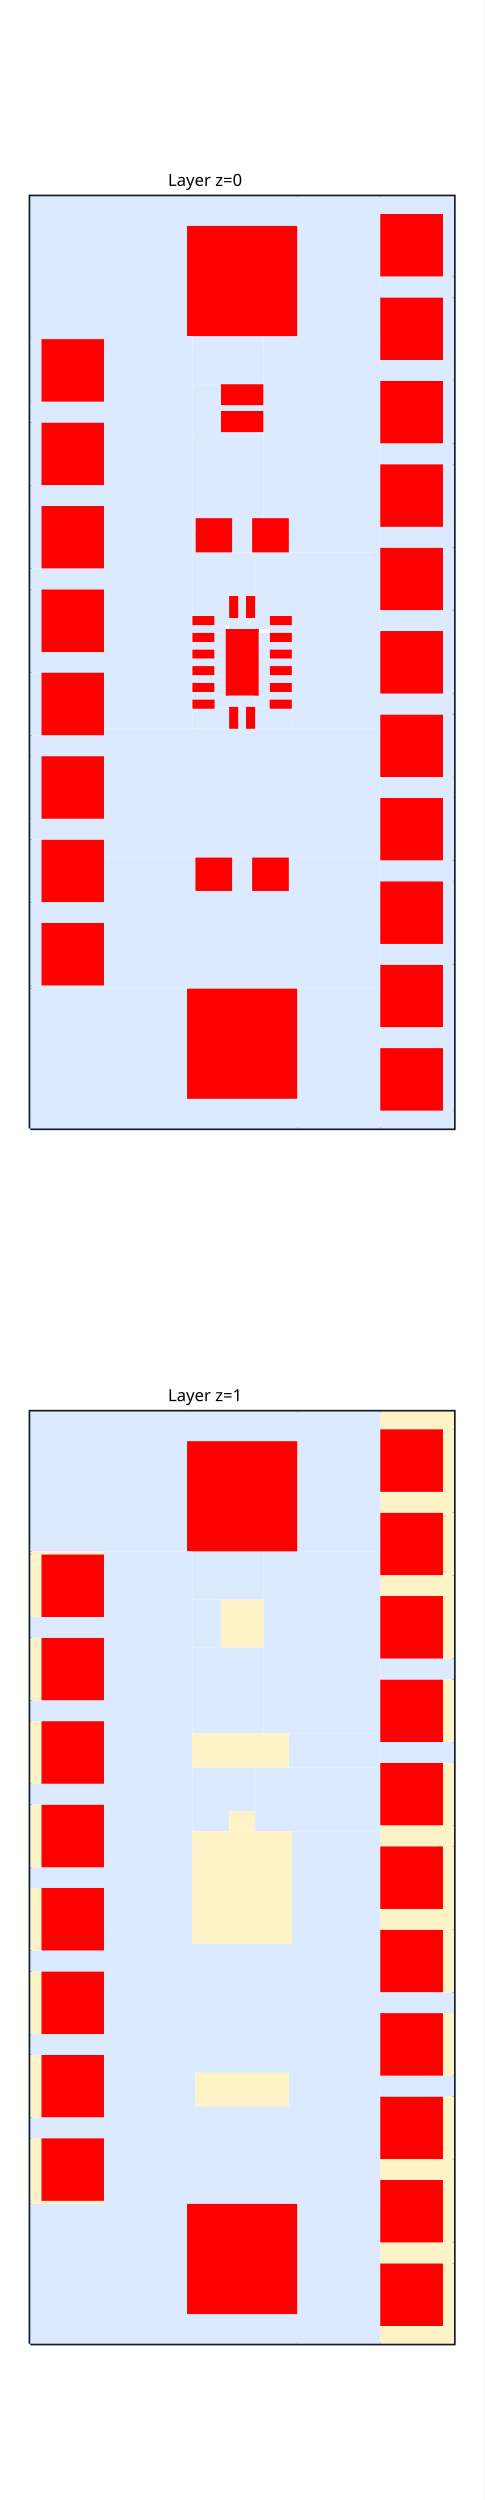
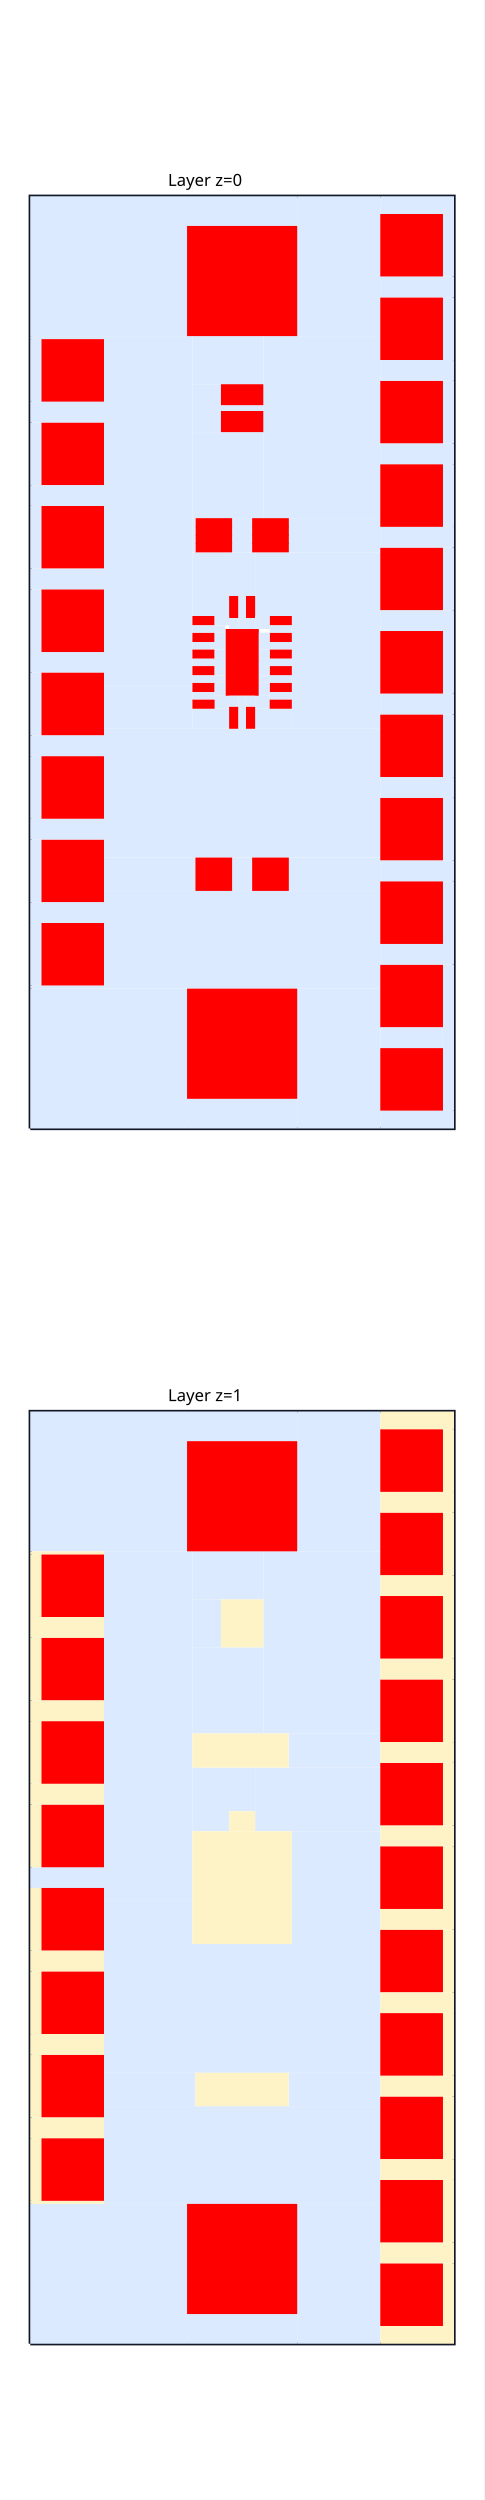
<svg xmlns="http://www.w3.org/2000/svg" width="640" height="3304" viewBox="0 0 640 3304">
  <rect width="100%" height="100%" fill="white" />
  <g>
    <polyline data-points="-6.35,-13.97 6.35,-13.97 6.35,13.97 -6.35,13.97 -6.35,-13.97" data-type="line" data-label="bounds" points="40,1491.394 600,1491.394 600,259.394 40,259.394 40,1491.394" fill="none" stroke="#111827" stroke-width="4.409" />
  </g>
  <g>
    <polyline data-points="-6.35,-50.393125 6.35,-50.393125 6.35,-22.453125 -6.35,-22.453125 -6.35,-50.393125" data-type="line" data-label="bounds" points="40,3097.453 600,3097.453 600,1865.453 40,1865.453 40,3097.453" fill="none" stroke="#111827" stroke-width="4.409" />
  </g>
  <g>
    <rect data-type="rect" data-label="node" data-x="0" data-y="-3.9200514999999996" x="137.449" y="963.147" width="365.102" height="170.2" fill="#dbeafe" stroke="black" stroke-width="0.023" />
  </g>
  <g>
    <rect data-type="rect" data-label="node" data-x="0" data-y="-8.314499999999999" x="137.449" y="1177.441" width="365.102" height="129.153" fill="#dbeafe" stroke="black" stroke-width="0.023" />
  </g>
  <g>
    <rect data-type="rect" data-label="node" data-x="2.3874999999999997" data-y="7.05075" x="348" y="444.194" width="154.551" height="240.602" fill="#dbeafe" stroke="black" stroke-width="0.023" />
  </g>
  <g>
+     <rect data-type="rect" data-label="node" data-x="-2.8149884999999997" data-y="4.54025" x="137.449" y="444.194" width="116.851" height="462" fill="#dbeafe" stroke="black" stroke-width="0.023" />
+   </g>
+   <g>
    <rect data-type="rect" data-label="node" data-x="-4.0005" data-y="-11.8745" x="40" y="1306.594" width="207.2" height="184.8" fill="#dbeafe" stroke="black" stroke-width="0.023" />
  </g>
  <g>
    <rect data-type="rect" data-label="node" data-x="2.2649705" data-y="2.3437194999999997" x="337.194" y="729.993" width="165.357" height="84.113" fill="#dbeafe" stroke="black" stroke-width="0.023" />
  </g>
  <g>
    <rect data-type="rect" data-label="node" data-x="2.8149884999999997" data-y="-0.30008199999999996" x="385.7" y="814.105" width="116.851" height="149.041" fill="#dbeafe" stroke="black" stroke-width="0.023" />
  </g>
  <g>
    <rect data-type="rect" data-label="node" data-x="2.7699999999999996" data-y="3.8099999999999996" x="381.732" y="684.796" width="120.819" height="45.197" fill="#dbeafe" stroke="black" stroke-width="0.023" />
  </g>
  <g>
    <rect data-type="rect" data-label="node" data-x="-4.0005" data-y="11.8745" x="40" y="259.394" width="207.2" height="184.8" fill="#dbeafe" stroke="black" stroke-width="0.023" />
  </g>
  <g>
    <rect data-type="rect" data-label="node" data-x="2.8954999999999997" data-y="-11.8745" x="392.8" y="1306.594" width="109.751" height="184.8" fill="#dbeafe" stroke="black" stroke-width="0.023" />
  </g>
  <g>
    <rect data-type="rect" data-label="node" data-x="2.8954999999999997" data-y="11.8745" x="392.8" y="259.394" width="109.751" height="184.8" fill="#dbeafe" stroke="black" stroke-width="0.023" />
  </g>
  <g>
    <rect data-type="rect" data-label="node" data-x="-0.9399589999999999" data-y="2.3437194999999997" x="254.3" y="729.993" width="48.506" height="84.113" fill="#dbeafe" stroke="black" stroke-width="0.023" />
  </g>
  <g>
    <rect data-type="rect" data-label="node" data-x="-0.42748849999999994" data-y="5.612" x="254.3" y="571.076" width="93.7" height="113.72" fill="#dbeafe" stroke="black" stroke-width="0.023" />
  </g>
  <g>
    <rect data-type="rect" data-label="node" data-x="-0.42748849999999994" data-y="9.057749999999999" x="254.3" y="444.194" width="93.7" height="63.606" fill="#dbeafe" stroke="black" stroke-width="0.023" />
  </g>
  <g>
    <rect data-type="rect" data-label="node" data-x="-5.244999999999999" data-y="0" x="40" y="861.725" width="97.449" height="27.339" fill="#dbeafe" stroke="black" stroke-width="0.023" />
  </g>
  <g>
+     <rect data-type="rect" data-label="node" data-x="-2.8149884999999997" data-y="-1.3443015" x="137.449" y="906.194" width="116.851" height="56.953" fill="#dbeafe" stroke="black" stroke-width="0.023" />
+   </g>
+   <g>
    <rect data-type="rect" data-label="node" data-x="-1.0624885" data-y="7.619" x="254.3" y="507.8" width="37.7" height="63.276" fill="#dbeafe" stroke="black" stroke-width="0.023" />
  </g>
  <g>
    <rect data-type="rect" data-label="node" data-x="-2.7699999999999996" data-y="-6.35" x="137.449" y="1133.347" width="120.819" height="44.094" fill="#dbeafe" stroke="black" stroke-width="0.023" />
  </g>
  <g>
    <rect data-type="rect" data-label="node" data-x="2.7699999999999996" data-y="-6.35" x="381.732" y="1133.347" width="120.819" height="44.094" fill="#dbeafe" stroke="black" stroke-width="0.023" />
  </g>
  <g>
    <rect data-type="rect" data-label="node" data-x="0" data-y="2.6438015" x="302.806" y="729.993" width="34.388" height="57.649" fill="#dbeafe" stroke="black" stroke-width="0.023" />
  </g>
  <g>
    <rect data-type="rect" data-label="node" data-x="0" data-y="-13.5255" x="247.2" y="1452.194" width="145.6" height="39.2" fill="#dbeafe" stroke="black" stroke-width="0.023" />
  </g>
  <g>
    <rect data-type="rect" data-label="node" data-x="0" data-y="13.5255" x="247.2" y="259.394" width="145.6" height="39.2" fill="#dbeafe" stroke="black" stroke-width="0.023" />
  </g>
  <g>
    <rect data-type="rect" data-label="node" data-x="5.079999999999998" data-y="12.5" x="502.551" y="282.764" width="82.898" height="82.898" fill="red" stroke="black" stroke-width="0.023" />
  </g>
  <g>
    <rect data-type="rect" data-label="node" data-x="5.079999999999998" data-y="10" x="502.551" y="393" width="82.898" height="82.898" fill="red" stroke="black" stroke-width="0.023" />
  </g>
  <g>
    <rect data-type="rect" data-label="node" data-x="5.079999999999998" data-y="7.500000000000001" x="502.551" y="503.237" width="82.898" height="82.898" fill="red" stroke="black" stroke-width="0.023" />
  </g>
  <g>
    <rect data-type="rect" data-label="node" data-x="5.08" data-y="5" x="502.551" y="613.473" width="82.898" height="82.898" fill="red" stroke="black" stroke-width="0.023" />
  </g>
  <g>
    <rect data-type="rect" data-label="node" data-x="5.08" data-y="2.5" x="502.551" y="723.709" width="82.898" height="82.898" fill="red" stroke="black" stroke-width="0.023" />
  </g>
  <g>
    <rect data-type="rect" data-label="node" data-x="5.08" data-y="0" x="502.551" y="833.945" width="82.898" height="82.898" fill="red" stroke="black" stroke-width="0.023" />
  </g>
  <g>
    <rect data-type="rect" data-label="node" data-x="5.08" data-y="-2.5" x="502.551" y="944.181" width="82.898" height="82.898" fill="red" stroke="black" stroke-width="0.023" />
  </g>
  <g>
    <rect data-type="rect" data-label="node" data-x="5.08" data-y="-5" x="502.551" y="1054.418" width="82.898" height="82.898" fill="red" stroke="black" stroke-width="0.023" />
  </g>
  <g>
    <rect data-type="rect" data-label="node" data-x="5.08" data-y="-7.5" x="502.551" y="1164.654" width="82.898" height="82.898" fill="red" stroke="black" stroke-width="0.023" />
  </g>
  <g>
    <rect data-type="rect" data-label="node" data-x="5.08" data-y="-10" x="502.551" y="1274.89" width="82.898" height="82.898" fill="red" stroke="black" stroke-width="0.023" />
  </g>
  <g>
    <rect data-type="rect" data-label="node" data-x="5.08" data-y="-12.5" x="502.551" y="1385.126" width="82.898" height="82.898" fill="red" stroke="black" stroke-width="0.023" />
  </g>
  <g>
    <rect data-type="rect" data-label="node" data-x="-5.080000000000002" data-y="-8.75" x="54.551" y="1219.772" width="82.898" height="82.898" fill="red" stroke="black" stroke-width="0.023" />
  </g>
  <g>
    <rect data-type="rect" data-label="node" data-x="-5.08" data-y="-6.25" x="54.551" y="1109.536" width="82.898" height="82.898" fill="red" stroke="black" stroke-width="0.023" />
  </g>
  <g>
    <rect data-type="rect" data-label="node" data-x="-5.08" data-y="-3.7499999999999996" x="54.551" y="999.3" width="82.898" height="82.898" fill="red" stroke="black" stroke-width="0.023" />
  </g>
  <g>
    <rect data-type="rect" data-label="node" data-x="-5.08" data-y="-1.25" x="54.551" y="889.063" width="82.898" height="82.898" fill="red" stroke="black" stroke-width="0.023" />
  </g>
  <g>
    <rect data-type="rect" data-label="node" data-x="-5.08" data-y="1.25" x="54.551" y="778.827" width="82.898" height="82.898" fill="red" stroke="black" stroke-width="0.023" />
  </g>
  <g>
    <rect data-type="rect" data-label="node" data-x="-5.08" data-y="3.75" x="54.551" y="668.591" width="82.898" height="82.898" fill="red" stroke="black" stroke-width="0.023" />
  </g>
  <g>
    <rect data-type="rect" data-label="node" data-x="-5.08" data-y="6.25" x="54.551" y="558.355" width="82.898" height="82.898" fill="red" stroke="black" stroke-width="0.023" />
  </g>
  <g>
    <rect data-type="rect" data-label="node" data-x="-5.08" data-y="8.75" x="54.551" y="448.119" width="82.898" height="82.898" fill="red" stroke="black" stroke-width="0.023" />
  </g>
  <g>
    <rect data-type="rect" data-label="node" data-x="0" data-y="11.43" x="247.2" y="298.594" width="145.6" height="145.6" fill="red" stroke="black" stroke-width="0.023" />
  </g>
  <g>
    <rect data-type="rect" data-label="node" data-x="0" data-y="-11.43" x="247.2" y="1306.594" width="145.6" height="145.6" fill="red" stroke="black" stroke-width="0.023" />
  </g>
  <g>
+     <rect data-type="rect" data-label="node" data-x="-5.244999999999999" data-y="-5" x="40" y="1082.197" width="97.449" height="27.339" fill="#dbeafe" stroke="black" stroke-width="0.023" />
+   </g>
+   <g>
    <rect data-type="rect" data-label="node" data-x="-5.244999999999999" data-y="-2.5" x="40" y="971.961" width="97.449" height="27.339" fill="#dbeafe" stroke="black" stroke-width="0.023" />
  </g>
  <g>
    <rect data-type="rect" data-label="node" data-x="-5.244999999999999" data-y="2.5" x="40" y="751.489" width="97.449" height="27.339" fill="#dbeafe" stroke="black" stroke-width="0.023" />
  </g>
  <g>
-     <rect data-type="rect" data-label="node" data-x="-5.244999999999999" data-y="-5" x="40" y="1082.197" width="97.449" height="27.339" fill="#dbeafe" stroke="black" stroke-width="0.023" />
-   </g>
-   <g>
    <rect data-type="rect" data-label="node" data-x="-5.244999999999999" data-y="5" x="40" y="641.252" width="97.449" height="27.339" fill="#dbeafe" stroke="black" stroke-width="0.023" />
  </g>
  <g>
    <rect data-type="rect" data-label="node" data-x="-5.244999999999999" data-y="-7.5" x="40" y="1192.433" width="97.449" height="27.339" fill="#dbeafe" stroke="black" stroke-width="0.023" />
  </g>
  <g>
    <rect data-type="rect" data-label="node" data-x="-5.244999999999999" data-y="7.5" x="40" y="531.016" width="97.449" height="27.339" fill="#dbeafe" stroke="black" stroke-width="0.023" />
  </g>
  <g>
+     <rect data-type="rect" data-label="node" data-x="0" data-y="-6.35" x="306.772" y="1133.347" width="26.457" height="44.094" fill="#dbeafe" stroke="black" stroke-width="0.023" />
+   </g>
+   <g>
+     <rect data-type="rect" data-label="node" data-x="0" data-y="3.8099999999999996" x="306.772" y="684.796" width="26.457" height="45.197" fill="#dbeafe" stroke="black" stroke-width="0.023" />
+   </g>
+   <g>
+     <rect data-type="rect" data-label="node" data-x="0.939959" data-y="-1.690021" x="337.194" y="936.683" width="48.506" height="26.464" fill="#dbeafe" stroke="black" stroke-width="0.023" />
+   </g>
+   <g>
+     <rect data-type="rect" data-label="node" data-x="5.085000000000001" data-y="-11.25" x="503.213" y="1357.788" width="82.016" height="27.339" fill="#dbeafe" stroke="black" stroke-width="0.023" />
+   </g>
+   <g>
+     <rect data-type="rect" data-label="node" data-x="5.244999999999999" data-y="-8.75" x="502.551" y="1247.552" width="97.449" height="27.339" fill="#dbeafe" stroke="black" stroke-width="0.023" />
+   </g>
+   <g>
    <rect data-type="rect" data-label="node" data-x="5.244999999999999" data-y="-6.25" x="502.551" y="1137.315" width="97.449" height="27.339" fill="#dbeafe" stroke="black" stroke-width="0.023" />
  </g>
  <g>
    <rect data-type="rect" data-label="node" data-x="5.244999999999999" data-y="-3.7499999999999996" x="502.551" y="1027.079" width="97.449" height="27.339" fill="#dbeafe" stroke="black" stroke-width="0.023" />
  </g>
  <g>
-     <rect data-type="rect" data-label="node" data-x="5.244999999999999" data-y="3.7500000000000004" x="502.551" y="696.37" width="97.449" height="27.339" fill="#dbeafe" stroke="black" stroke-width="0.023" />
+     <rect data-type="rect" data-label="node" data-x="5.244999999999999" data-y="3.75" x="502.551" y="696.37" width="97.449" height="27.339" fill="#dbeafe" stroke="black" stroke-width="0.023" />
  </g>
  <g>
    <rect data-type="rect" data-label="node" data-x="5.244999999999999" data-y="6.25" x="502.551" y="586.134" width="97.449" height="27.339" fill="#dbeafe" stroke="black" stroke-width="0.023" />
  </g>
  <g>
-     <rect data-type="rect" data-label="node" data-x="-2.8149884999999997" data-y="3.8944484999999998" x="137.449" y="444.194" width="116.851" height="518.953" fill="#dbeafe" stroke="black" stroke-width="0.023" />
-   </g>
-   <g>
-     <rect data-type="rect" data-label="node" data-x="0" data-y="-6.35" x="306.772" y="1133.347" width="26.457" height="44.094" fill="#dbeafe" stroke="black" stroke-width="0.023" />
-   </g>
-   <g>
-     <rect data-type="rect" data-label="node" data-x="0" data-y="3.8099999999999996" x="306.772" y="684.796" width="26.457" height="45.197" fill="#dbeafe" stroke="black" stroke-width="0.023" />
-   </g>
-   <g>
-     <rect data-type="rect" data-label="node" data-x="0.939959" data-y="-1.690021" x="337.194" y="936.683" width="48.506" height="26.464" fill="#dbeafe" stroke="black" stroke-width="0.023" />
-   </g>
-   <g>
-     <rect data-type="rect" data-label="node" data-x="5.085000000000001" data-y="-11.25" x="503.213" y="1357.788" width="82.016" height="27.339" fill="#dbeafe" stroke="black" stroke-width="0.023" />
-   </g>
-   <g>
-     <rect data-type="rect" data-label="node" data-x="5.244999999999999" data-y="-8.75" x="502.551" y="1247.552" width="97.449" height="27.339" fill="#dbeafe" stroke="black" stroke-width="0.023" />
-   </g>
-   <g>
    <rect data-type="rect" data-label="node" data-x="5.244999999999999" data-y="8.75" x="502.551" y="475.898" width="97.449" height="27.339" fill="#dbeafe" stroke="black" stroke-width="0.023" />
  </g>
  <g>
    <rect data-type="rect" data-label="node" data-x="5.244999999999999" data-y="11.25" x="502.551" y="365.662" width="97.449" height="27.339" fill="#dbeafe" stroke="black" stroke-width="0.023" />
  </g>
  <g>
    <rect data-type="rect" data-label="node" data-x="5.244999999999999" data-y="-1.2499999999999998" x="502.551" y="916.843" width="97.449" height="27.339" fill="#dbeafe" stroke="black" stroke-width="0.023" />
  </g>
  <g>
    <rect data-type="rect" data-label="node" data-x="5.244999999999999" data-y="1.25" x="502.551" y="806.607" width="97.449" height="27.339" fill="#dbeafe" stroke="black" stroke-width="0.023" />
  </g>
  <g>
    <rect data-type="rect" data-label="node" data-x="5.244999999999999" data-y="-13.704999999999998" x="502.551" y="1468.024" width="97.449" height="23.37" fill="#dbeafe" stroke="black" stroke-width="0.023" />
  </g>
  <g>
    <rect data-type="rect" data-label="node" data-x="5.244999999999999" data-y="13.704999999999998" x="502.551" y="259.394" width="97.449" height="23.37" fill="#dbeafe" stroke="black" stroke-width="0.023" />
  </g>
  <g>
    <rect data-type="rect" data-label="node" data-x="-0.9399589999999999" data-y="-1.690021" x="254.3" y="936.683" width="48.506" height="26.464" fill="#dbeafe" stroke="black" stroke-width="0.023" />
  </g>
  <g>
    <rect data-type="rect" data-label="node" data-x="0.6074599999999999" data-y="-1.1949685" x="337.194" y="919.488" width="19.183" height="17.194" fill="#dbeafe" stroke="black" stroke-width="0.023" />
  </g>
  <g>
    <rect data-type="rect" data-label="node" data-x="-0.6074599999999999" data-y="-1.1949685" x="283.623" y="919.488" width="19.183" height="17.194" fill="#dbeafe" stroke="black" stroke-width="0.023" />
  </g>
  <g>
    <rect data-type="rect" data-label="node" data-x="-1.1574779999999691" data-y="1.249934000000053" x="254.3" y="814.105" width="29.323" height="12.347" fill="red" stroke="black" stroke-width="0.023" />
  </g>
  <g>
    <rect data-type="rect" data-label="node" data-x="-1.1574779999999691" data-y="0.7500619999999569" x="254.3" y="836.147" width="29.323" height="12.347" fill="red" stroke="black" stroke-width="0.023" />
  </g>
  <g>
    <rect data-type="rect" data-label="node" data-x="-1.1574779999999691" data-y="0.24993599999993413" x="254.3" y="858.2" width="29.323" height="12.347" fill="red" stroke="black" stroke-width="0.023" />
  </g>
  <g>
    <rect data-type="rect" data-label="node" data-x="-1.1574779999999691" data-y="-0.2499359999998206" x="254.3" y="880.241" width="29.323" height="12.347" fill="red" stroke="black" stroke-width="0.023" />
  </g>
  <g>
    <rect data-type="rect" data-label="node" data-x="-1.1574779999999691" data-y="-0.7500619999999574" x="254.3" y="902.294" width="29.323" height="12.347" fill="red" stroke="black" stroke-width="0.023" />
  </g>
  <g>
    <rect data-type="rect" data-label="node" data-x="-1.1574779999999691" data-y="-1.2499339999999393" x="254.3" y="924.336" width="29.323" height="12.347" fill="red" stroke="black" stroke-width="0.023" />
  </g>
  <g>
    <rect data-type="rect" data-label="node" data-x="-0.24993599999993413" data-y="-1.6576039999998784" x="302.806" y="933.824" width="12.347" height="29.323" fill="red" stroke="black" stroke-width="0.023" />
  </g>
  <g>
    <rect data-type="rect" data-label="node" data-x="0.249936000000048" data-y="-1.6576039999998784" x="324.847" y="933.824" width="12.347" height="29.323" fill="red" stroke="black" stroke-width="0.023" />
  </g>
  <g>
    <rect data-type="rect" data-label="node" data-x="1.1574779999999691" data-y="-1.2499339999999393" x="356.377" y="924.336" width="29.323" height="12.347" fill="red" stroke="black" stroke-width="0.023" />
  </g>
  <g>
    <rect data-type="rect" data-label="node" data-x="1.1574779999999691" data-y="-0.7500619999999572" x="356.377" y="902.294" width="29.323" height="12.347" fill="red" stroke="black" stroke-width="0.023" />
  </g>
  <g>
    <rect data-type="rect" data-label="node" data-x="1.1574779999999691" data-y="-0.24993599999982044" x="356.377" y="880.241" width="29.323" height="12.347" fill="red" stroke="black" stroke-width="0.023" />
  </g>
  <g>
    <rect data-type="rect" data-label="node" data-x="1.1574779999999691" data-y="0.2499359999999343" x="356.377" y="858.2" width="29.323" height="12.347" fill="red" stroke="black" stroke-width="0.023" />
  </g>
  <g>
    <rect data-type="rect" data-label="node" data-x="1.1574779999999691" data-y="0.7500619999999572" x="356.377" y="836.147" width="29.323" height="12.347" fill="red" stroke="black" stroke-width="0.023" />
  </g>
  <g>
    <rect data-type="rect" data-label="node" data-x="1.1574779999999691" data-y="1.249934000000053" x="356.377" y="814.105" width="29.323" height="12.347" fill="red" stroke="black" stroke-width="0.023" />
  </g>
  <g>
    <rect data-type="rect" data-label="node" data-x="0.2499360000000478" data-y="1.6576039999998784" x="324.847" y="787.642" width="12.347" height="29.323" fill="red" stroke="black" stroke-width="0.023" />
  </g>
  <g>
    <rect data-type="rect" data-label="node" data-x="-0.24993599999993435" data-y="1.6576039999998784" x="302.806" y="787.642" width="12.347" height="29.323" fill="red" stroke="black" stroke-width="0.023" />
  </g>
  <g>
    <rect data-type="rect" data-label="node" data-x="0" data-y="0" x="297.953" y="831.3" width="44.094" height="88.189" fill="red" stroke="black" stroke-width="0.023" />
  </g>
  <g>
    <rect data-type="rect" data-label="node" data-x="0.8499999999999999" data-y="4.1850000000000005" x="333.228" y="684.796" width="48.504" height="12.126" fill="red" stroke="black" stroke-width="0.023" />
  </g>
  <g>
    <rect data-type="rect" data-label="node" data-x="0.8499999999999999" data-y="3.9349999999999996" x="333.228" y="695.819" width="48.504" height="12.126" fill="red" stroke="black" stroke-width="0.023" />
  </g>
  <g>
    <rect data-type="rect" data-label="node" data-x="0.8499999999999999" data-y="3.6849999999999996" x="333.228" y="706.843" width="48.504" height="12.126" fill="red" stroke="black" stroke-width="0.023" />
  </g>
  <g>
    <rect data-type="rect" data-label="node" data-x="0.8499999999999999" data-y="3.4349999999999996" x="333.228" y="717.867" width="48.504" height="12.126" fill="red" stroke="black" stroke-width="0.023" />
  </g>
  <g>
    <rect data-type="rect" data-label="node" data-x="-0.8499999999999999" data-y="4.1850000000000005" x="258.268" y="684.796" width="48.504" height="12.126" fill="red" stroke="black" stroke-width="0.023" />
  </g>
  <g>
    <rect data-type="rect" data-label="node" data-x="-0.8499999999999999" data-y="3.9349999999999996" x="258.268" y="695.819" width="48.504" height="12.126" fill="red" stroke="black" stroke-width="0.023" />
  </g>
  <g>
    <rect data-type="rect" data-label="node" data-x="-0.8499999999999999" data-y="3.6849999999999996" x="258.268" y="706.843" width="48.504" height="12.126" fill="red" stroke="black" stroke-width="0.023" />
  </g>
  <g>
    <rect data-type="rect" data-label="node" data-x="-0.8499999999999999" data-y="3.4349999999999996" x="258.268" y="717.867" width="48.504" height="12.126" fill="red" stroke="black" stroke-width="0.023" />
  </g>
  <g>
    <rect data-type="rect" data-label="node" data-x="-0.8499999999999999" data-y="-6.35" x="258.268" y="1133.347" width="48.504" height="44.094" fill="red" stroke="black" stroke-width="0.023" />
  </g>
  <g>
    <rect data-type="rect" data-label="node" data-x="0.8499999999999999" data-y="-6.35" x="333.228" y="1133.347" width="48.504" height="44.094" fill="red" stroke="black" stroke-width="0.023" />
  </g>
  <g>
    <rect data-type="rect" data-label="node" data-x="0" data-y="7.219" x="292" y="543.076" width="56" height="28" fill="red" stroke="black" stroke-width="0.023" />
  </g>
  <g>
    <rect data-type="rect" data-label="node" data-x="0" data-y="8.019" x="292" y="507.8" width="56" height="28" fill="red" stroke="black" stroke-width="0.023" />
  </g>
  <g>
    <rect data-type="rect" data-label="node" data-x="5.69266855876549e-14" data-y="-1.4950504999999998" x="315.153" y="919.488" width="9.695" height="43.658" fill="#dbeafe" stroke="black" stroke-width="0.023" />
  </g>
  <g>
    <rect data-type="rect" data-label="node" data-x="-1.1102230246251565e-16" data-y="7.619" x="292" y="535.8" width="56" height="7.276" fill="#dbeafe" stroke="black" stroke-width="0.023" />
  </g>
  <g>
    <rect data-type="rect" data-label="node" data-x="-0.9949879999999998" data-y="-0.49999899999988895" x="254.3" y="892.588" width="43.653" height="9.706" fill="#dbeafe" stroke="black" stroke-width="0.023" />
  </g>
  <g>
    <rect data-type="rect" data-label="node" data-x="-0.9949879999999998" data-y="5.676015213396113e-14" x="254.3" y="870.547" width="43.653" height="9.695" fill="#dbeafe" stroke="black" stroke-width="0.023" />
  </g>
  <g>
    <rect data-type="rect" data-label="node" data-x="-0.9949879999999998" data-y="0.4999989999999455" x="254.3" y="848.494" width="43.653" height="9.706" fill="#dbeafe" stroke="black" stroke-width="0.023" />
  </g>
  <g>
    <rect data-type="rect" data-label="node" data-x="-0.9949879999999998" data-y="0.9999980000000049" x="254.3" y="826.452" width="43.653" height="9.695" fill="#dbeafe" stroke="black" stroke-width="0.023" />
  </g>
  <g>
    <rect data-type="rect" data-label="node" data-x="-1.4449884999999998" data-y="3.8099999999999996" x="254.3" y="684.796" width="3.967" height="45.197" fill="#dbeafe" stroke="black" stroke-width="0.023" />
  </g>
  <g>
    <rect data-type="rect" data-label="node" data-x="-5.244999999999999" data-y="-9.7345" x="40" y="1302.67" width="97.449" height="3.924" fill="#dbeafe" stroke="black" stroke-width="0.023" />
  </g>
  <g>
    <rect data-type="rect" data-label="node" data-x="0.6074601499999847" data-y="1.1949684999999999" x="337.194" y="814.105" width="19.183" height="17.194" fill="#dbeafe" stroke="black" stroke-width="0.023" />
  </g>
  <g>
    <rect data-type="rect" data-label="node" data-x="1.1574779999999998" data-y="-0.9999979999999482" x="356.377" y="914.641" width="29.323" height="9.695" fill="#dbeafe" stroke="black" stroke-width="0.023" />
  </g>
  <g>
    <rect data-type="rect" data-label="node" data-x="0.9949879999999998" data-y="-0.4999989999998888" x="342.047" y="892.588" width="43.653" height="9.706" fill="#dbeafe" stroke="black" stroke-width="0.023" />
  </g>
  <g>
    <rect data-type="rect" data-label="node" data-x="0.9949879999999998" data-y="5.69266855876549e-14" x="342.047" y="870.547" width="43.653" height="9.695" fill="#dbeafe" stroke="black" stroke-width="0.023" />
  </g>
  <g>
    <rect data-type="rect" data-label="node" data-x="0.9949879999999998" data-y="0.4999989999999457" x="342.047" y="848.494" width="43.653" height="9.706" fill="#dbeafe" stroke="black" stroke-width="0.023" />
  </g>
  <g>
    <rect data-type="rect" data-label="node" data-x="1.1574781499999844" data-y="0.999998000000005" x="356.377" y="826.452" width="29.323" height="9.695" fill="#dbeafe" stroke="black" stroke-width="0.023" />
  </g>
  <g>
    <rect data-type="rect" data-label="node" data-x="-5.244999999999999" data-y="9.7345" x="40" y="444.194" width="97.449" height="3.924" fill="#dbeafe" stroke="black" stroke-width="0.023" />
  </g>
  <g>
    <rect data-type="rect" data-label="node" data-x="4.147500000000001" data-y="-11.25" x="502.551" y="1357.788" width="0.661" height="27.339" fill="#dbeafe" stroke="black" stroke-width="0.023" />
  </g>
  <g>
    <rect data-type="rect" data-label="node" data-x="-0.6074601499999845" data-y="1.2499341000000264" x="283.623" y="814.105" width="19.183" height="12.347" fill="#dbeafe" stroke="black" stroke-width="0.023" />
  </g>
  <g>
    <rect data-type="rect" data-label="node" data-x="-6.185" data-y="-1.25" x="40" y="889.063" width="14.551" height="82.898" fill="#dbeafe" stroke="black" stroke-width="0.023" />
  </g>
  <g>
    <rect data-type="rect" data-label="node" data-x="-6.185" data-y="1.25" x="40" y="778.827" width="14.551" height="82.898" fill="#dbeafe" stroke="black" stroke-width="0.023" />
  </g>
  <g>
    <rect data-type="rect" data-label="node" data-x="-1.1574779999999998" data-y="-0.9999979999999483" x="254.3" y="914.641" width="29.323" height="9.695" fill="#dbeafe" stroke="black" stroke-width="0.023" />
  </g>
  <g>
    <rect data-type="rect" data-label="node" data-x="5.670464098272987e-14" data-y="1.4950505" x="315.153" y="787.642" width="9.695" height="43.658" fill="#dbeafe" stroke="black" stroke-width="0.023" />
  </g>
  <g>
    <rect data-type="rect" data-label="node" data-x="-6.185" data-y="-6.25" x="40" y="1109.536" width="14.551" height="82.898" fill="#dbeafe" stroke="black" stroke-width="0.023" />
  </g>
  <g>
    <rect data-type="rect" data-label="node" data-x="-6.185" data-y="-3.75" x="40" y="999.3" width="14.551" height="82.898" fill="#dbeafe" stroke="black" stroke-width="0.023" />
  </g>
  <g>
    <rect data-type="rect" data-label="node" data-x="-6.185" data-y="3.75" x="40" y="668.591" width="14.551" height="82.898" fill="#dbeafe" stroke="black" stroke-width="0.023" />
  </g>
  <g>
    <rect data-type="rect" data-label="node" data-x="-6.185" data-y="6.25" x="40" y="558.355" width="14.551" height="82.898" fill="#dbeafe" stroke="black" stroke-width="0.023" />
  </g>
  <g>
    <rect data-type="rect" data-label="node" data-x="-6.1850000000000005" data-y="-8.75" x="40" y="1219.772" width="14.551" height="82.898" fill="#dbeafe" stroke="black" stroke-width="0.023" />
  </g>
  <g>
    <rect data-type="rect" data-label="node" data-x="-6.185" data-y="8.75" x="40" y="448.119" width="14.551" height="82.898" fill="#dbeafe" stroke="black" stroke-width="0.023" />
  </g>
  <g>
    <rect data-type="rect" data-label="node" data-x="6.185" data-y="-11.249999999999998" x="585.449" y="1274.89" width="14.551" height="193.134" fill="#dbeafe" stroke="black" stroke-width="0.023" />
  </g>
  <g>
    <rect data-type="rect" data-label="node" data-x="6.185" data-y="-7.500000000000001" x="585.449" y="1164.654" width="14.551" height="82.898" fill="#dbeafe" stroke="black" stroke-width="0.023" />
  </g>
  <g>
    <rect data-type="rect" data-label="node" data-x="6.185" data-y="-5" x="585.449" y="1054.418" width="14.551" height="82.898" fill="#dbeafe" stroke="black" stroke-width="0.023" />
  </g>
  <g>
    <rect data-type="rect" data-label="node" data-x="6.185" data-y="-2.4999999999999996" x="585.449" y="944.181" width="14.551" height="82.898" fill="#dbeafe" stroke="black" stroke-width="0.023" />
  </g>
  <g>
    <rect data-type="rect" data-label="node" data-x="6.185" data-y="2.5" x="585.449" y="723.709" width="14.551" height="82.898" fill="#dbeafe" stroke="black" stroke-width="0.023" />
  </g>
  <g>
    <rect data-type="rect" data-label="node" data-x="6.185" data-y="5" x="585.449" y="613.473" width="14.551" height="82.898" fill="#dbeafe" stroke="black" stroke-width="0.023" />
  </g>
  <g>
    <rect data-type="rect" data-label="node" data-x="6.184999999999999" data-y="7.500000000000001" x="585.449" y="503.237" width="14.551" height="82.898" fill="#dbeafe" stroke="black" stroke-width="0.023" />
  </g>
  <g>
    <rect data-type="rect" data-label="node" data-x="6.184999999999999" data-y="10" x="585.449" y="393" width="14.551" height="82.898" fill="#dbeafe" stroke="black" stroke-width="0.023" />
  </g>
  <g>
    <rect data-type="rect" data-label="node" data-x="6.184999999999999" data-y="12.499999999999998" x="585.449" y="282.764" width="14.551" height="82.898" fill="#dbeafe" stroke="black" stroke-width="0.023" />
  </g>
  <g>
    <rect data-type="rect" data-label="node" data-x="6.185" data-y="1.1102230246251565e-16" x="585.449" y="833.945" width="14.551" height="82.898" fill="#dbeafe" stroke="black" stroke-width="0.023" />
  </g>
  <g>
    <rect data-type="rect" data-label="node" data-x="0.24993610000002395" data-y="-1.1625516499999393" x="324.847" y="919.488" width="12.347" height="14.335" fill="#dbeafe" stroke="black" stroke-width="0.023" />
  </g>
  <g>
    <rect data-type="rect" data-label="node" data-x="0.6624889999999999" data-y="-0.8050275999999786" x="342.047" y="902.294" width="14.33" height="17.194" fill="#dbeafe" stroke="black" stroke-width="0.023" />
  </g>
  <g>
    <rect data-type="rect" data-label="node" data-x="-0.24993609999996697" data-y="-1.1625516499999393" x="302.806" y="919.488" width="12.347" height="14.335" fill="#dbeafe" stroke="black" stroke-width="0.023" />
  </g>
  <g>
    <rect data-type="rect" data-label="node" data-x="-0.6624889999999999" data-y="-0.8050275999999787" x="283.623" y="902.294" width="14.33" height="17.194" fill="#dbeafe" stroke="black" stroke-width="0.023" />
  </g>
  <g>
    <rect data-type="rect" data-label="node" data-x="-0.6624891499999845" data-y="0.7500619999999569" x="283.623" y="836.147" width="14.33" height="12.347" fill="#dbeafe" stroke="black" stroke-width="0.023" />
  </g>
  <g>
    <rect data-type="rect" data-label="node" data-x="-0.6624891499999845" data-y="0.24993599999993413" x="283.623" y="858.2" width="14.33" height="12.347" fill="#dbeafe" stroke="black" stroke-width="0.023" />
  </g>
  <g>
    <rect data-type="rect" data-label="node" data-x="-0.6624891499999845" data-y="-0.2499359999998206" x="283.623" y="880.241" width="14.33" height="12.347" fill="#dbeafe" stroke="black" stroke-width="0.023" />
  </g>
  <g>
    <rect data-type="rect" data-label="node" data-x="0.6624891499999845" data-y="-0.24993599999982044" x="342.047" y="880.241" width="14.33" height="12.347" fill="#dbeafe" stroke="black" stroke-width="0.023" />
  </g>
  <g>
    <rect data-type="rect" data-label="node" data-x="0.6624891499999845" data-y="0.2499359999999343" x="342.047" y="858.2" width="14.33" height="12.347" fill="#dbeafe" stroke="black" stroke-width="0.023" />
  </g>
  <g>
    <rect data-type="rect" data-label="node" data-x="0.6624891499999845" data-y="0.7500619999999572" x="342.047" y="836.147" width="14.33" height="12.347" fill="#dbeafe" stroke="black" stroke-width="0.023" />
  </g>
  <g>
    <rect data-type="rect" data-label="node" data-x="0.2499360000000478" data-y="1.1625516499999393" x="324.847" y="816.964" width="12.347" height="14.335" fill="#dbeafe" stroke="black" stroke-width="0.023" />
  </g>
  <g>
    <rect data-type="rect" data-label="node" data-x="-0.24993599999993435" data-y="1.1625516499999393" x="302.806" y="816.964" width="12.347" height="14.335" fill="#dbeafe" stroke="black" stroke-width="0.023" />
  </g>
  <g>
    <rect data-type="rect" data-label="node" data-x="6.0175" data-y="-11.25" x="585.228" y="1357.788" width="0.22" height="27.339" fill="#dbeafe" stroke="black" stroke-width="0.023" />
  </g>
  <g>
    <rect data-type="rect" data-label="node" data-x="0" data-y="-40.3431765" x="137.449" y="2569.206" width="365.102" height="170.2" fill="#dbeafe" stroke="black" stroke-width="0.023" />
  </g>
  <g>
    <rect data-type="rect" data-label="node" data-x="0" data-y="-44.737624999999994" x="137.449" y="2783.5" width="365.102" height="129.153" fill="#dbeafe" stroke="black" stroke-width="0.023" />
  </g>
  <g>
    <rect data-type="rect" data-label="node" data-x="2.3874999999999997" data-y="-29.372374999999998" x="348" y="2050.253" width="154.551" height="240.602" fill="#dbeafe" stroke="black" stroke-width="0.023" />
  </g>
  <g>
+     <rect data-type="rect" data-label="node" data-x="-2.8149884999999997" data-y="-31.882875" x="137.449" y="2050.253" width="116.851" height="462" fill="#dbeafe" stroke="black" stroke-width="0.023" />
+   </g>
+   <g>
    <rect data-type="rect" data-label="node" data-x="-4.0005" data-y="-48.297625" x="40" y="2912.653" width="207.2" height="184.8" fill="#dbeafe" stroke="black" stroke-width="0.023" />
  </g>
  <g>
    <rect data-type="rect" data-label="node" data-x="2.2649705" data-y="-34.0794055" x="337.194" y="2336.052" width="165.357" height="84.113" fill="#dbeafe" stroke="black" stroke-width="0.023" />
  </g>
  <g>
    <rect data-type="rect" data-label="node" data-x="2.8149884999999997" data-y="-36.723207" x="385.7" y="2420.165" width="116.851" height="149.041" fill="#dbeafe" stroke="black" stroke-width="0.023" />
  </g>
  <g>
    <rect data-type="rect" data-label="node" data-x="2.7699999999999996" data-y="-32.613125" x="381.732" y="2290.855" width="120.819" height="45.197" fill="#dbeafe" stroke="black" stroke-width="0.023" />
  </g>
  <g>
    <rect data-type="rect" data-label="node" data-x="-4.0005" data-y="-24.548625" x="40" y="1865.453" width="207.2" height="184.8" fill="#dbeafe" stroke="black" stroke-width="0.023" />
  </g>
  <g>
    <rect data-type="rect" data-label="node" data-x="2.8954999999999997" data-y="-48.297625" x="392.8" y="2912.653" width="109.751" height="184.8" fill="#dbeafe" stroke="black" stroke-width="0.023" />
  </g>
  <g>
    <rect data-type="rect" data-label="node" data-x="2.8954999999999997" data-y="-24.548625" x="392.8" y="1865.453" width="109.751" height="184.8" fill="#dbeafe" stroke="black" stroke-width="0.023" />
  </g>
  <g>
    <rect data-type="rect" data-label="node" data-x="-0.9399589999999999" data-y="-34.0794055" x="254.3" y="2336.052" width="48.506" height="84.113" fill="#dbeafe" stroke="black" stroke-width="0.023" />
  </g>
  <g>
    <rect data-type="rect" data-label="node" data-x="-0.42748849999999994" data-y="-30.811124999999997" x="254.3" y="2177.135" width="93.7" height="113.72" fill="#dbeafe" stroke="black" stroke-width="0.023" />
  </g>
  <g>
    <rect data-type="rect" data-label="node" data-x="-0.42748849999999994" data-y="-27.365375" x="254.3" y="2050.253" width="93.7" height="63.606" fill="#dbeafe" stroke="black" stroke-width="0.023" />
  </g>
  <g>
    <rect data-type="rect" data-label="node" data-x="-5.244999999999999" data-y="-36.423125" x="40" y="2467.784" width="97.449" height="27.339" fill="#dbeafe" stroke="black" stroke-width="0.023" />
  </g>
  <g>
+     <rect data-type="rect" data-label="node" data-x="-2.8149884999999997" data-y="-37.7674265" x="137.449" y="2512.253" width="116.851" height="56.953" fill="#dbeafe" stroke="black" stroke-width="0.023" />
+   </g>
+   <g>
    <rect data-type="rect" data-label="node" data-x="-1.0624885" data-y="-28.804125" x="254.3" y="2113.859" width="37.7" height="63.276" fill="#dbeafe" stroke="black" stroke-width="0.023" />
  </g>
  <g>
    <rect data-type="rect" data-label="node" data-x="-2.7699999999999996" data-y="-42.773125" x="137.449" y="2739.406" width="120.819" height="44.094" fill="#dbeafe" stroke="black" stroke-width="0.023" />
  </g>
  <g>
    <rect data-type="rect" data-label="node" data-x="2.7699999999999996" data-y="-42.773125" x="381.732" y="2739.406" width="120.819" height="44.094" fill="#dbeafe" stroke="black" stroke-width="0.023" />
  </g>
  <g>
    <rect data-type="rect" data-label="node" data-x="0" data-y="-33.7793235" x="302.806" y="2336.052" width="34.388" height="57.649" fill="#dbeafe" stroke="black" stroke-width="0.023" />
  </g>
  <g>
    <rect data-type="rect" data-label="node" data-x="0" data-y="-49.948625" x="247.2" y="3058.253" width="145.6" height="39.2" fill="#dbeafe" stroke="black" stroke-width="0.023" />
  </g>
  <g>
    <rect data-type="rect" data-label="node" data-x="0" data-y="-22.897624999999998" x="247.2" y="1865.453" width="145.6" height="39.2" fill="#dbeafe" stroke="black" stroke-width="0.023" />
  </g>
  <g>
    <rect data-type="rect" data-label="node" data-x="5.079999999999998" data-y="-23.923125" x="502.551" y="1888.823" width="82.898" height="82.898" fill="red" stroke="black" stroke-width="0.023" />
  </g>
  <g>
    <rect data-type="rect" data-label="node" data-x="5.079999999999998" data-y="-26.423125" x="502.551" y="1999.059" width="82.898" height="82.898" fill="red" stroke="black" stroke-width="0.023" />
  </g>
  <g>
    <rect data-type="rect" data-label="node" data-x="5.079999999999998" data-y="-28.923125" x="502.551" y="2109.296" width="82.898" height="82.898" fill="red" stroke="black" stroke-width="0.023" />
  </g>
  <g>
    <rect data-type="rect" data-label="node" data-x="5.08" data-y="-31.423125" x="502.551" y="2219.532" width="82.898" height="82.898" fill="red" stroke="black" stroke-width="0.023" />
  </g>
  <g>
    <rect data-type="rect" data-label="node" data-x="5.08" data-y="-33.923125" x="502.551" y="2329.768" width="82.898" height="82.898" fill="red" stroke="black" stroke-width="0.023" />
  </g>
  <g>
    <rect data-type="rect" data-label="node" data-x="5.08" data-y="-36.423125" x="502.551" y="2440.004" width="82.898" height="82.898" fill="red" stroke="black" stroke-width="0.023" />
  </g>
  <g>
    <rect data-type="rect" data-label="node" data-x="5.08" data-y="-38.923125" x="502.551" y="2550.241" width="82.898" height="82.898" fill="red" stroke="black" stroke-width="0.023" />
  </g>
  <g>
    <rect data-type="rect" data-label="node" data-x="5.08" data-y="-41.423125" x="502.551" y="2660.477" width="82.898" height="82.898" fill="red" stroke="black" stroke-width="0.023" />
  </g>
  <g>
    <rect data-type="rect" data-label="node" data-x="5.08" data-y="-43.923125" x="502.551" y="2770.713" width="82.898" height="82.898" fill="red" stroke="black" stroke-width="0.023" />
  </g>
  <g>
    <rect data-type="rect" data-label="node" data-x="5.08" data-y="-46.423125" x="502.551" y="2880.949" width="82.898" height="82.898" fill="red" stroke="black" stroke-width="0.023" />
  </g>
  <g>
    <rect data-type="rect" data-label="node" data-x="5.08" data-y="-48.923125" x="502.551" y="2991.185" width="82.898" height="82.898" fill="red" stroke="black" stroke-width="0.023" />
  </g>
  <g>
    <rect data-type="rect" data-label="node" data-x="-5.080000000000002" data-y="-45.173125" x="54.551" y="2825.831" width="82.898" height="82.898" fill="red" stroke="black" stroke-width="0.023" />
  </g>
  <g>
    <rect data-type="rect" data-label="node" data-x="-5.08" data-y="-42.673125" x="54.551" y="2715.595" width="82.898" height="82.898" fill="red" stroke="black" stroke-width="0.023" />
  </g>
  <g>
    <rect data-type="rect" data-label="node" data-x="-5.08" data-y="-40.173125" x="54.551" y="2605.359" width="82.898" height="82.898" fill="red" stroke="black" stroke-width="0.023" />
  </g>
  <g>
    <rect data-type="rect" data-label="node" data-x="-5.08" data-y="-37.673125" x="54.551" y="2495.122" width="82.898" height="82.898" fill="red" stroke="black" stroke-width="0.023" />
  </g>
  <g>
    <rect data-type="rect" data-label="node" data-x="-5.08" data-y="-35.173125" x="54.551" y="2384.886" width="82.898" height="82.898" fill="red" stroke="black" stroke-width="0.023" />
  </g>
  <g>
    <rect data-type="rect" data-label="node" data-x="-5.08" data-y="-32.673125" x="54.551" y="2274.65" width="82.898" height="82.898" fill="red" stroke="black" stroke-width="0.023" />
  </g>
  <g>
    <rect data-type="rect" data-label="node" data-x="-5.08" data-y="-30.173125" x="54.551" y="2164.414" width="82.898" height="82.898" fill="red" stroke="black" stroke-width="0.023" />
  </g>
  <g>
    <rect data-type="rect" data-label="node" data-x="-5.08" data-y="-27.673125" x="54.551" y="2054.178" width="82.898" height="82.898" fill="red" stroke="black" stroke-width="0.023" />
  </g>
  <g>
    <rect data-type="rect" data-label="node" data-x="0" data-y="-24.993125" x="247.2" y="1904.653" width="145.6" height="145.6" fill="red" stroke="black" stroke-width="0.023" />
  </g>
  <g>
    <rect data-type="rect" data-label="node" data-x="0" data-y="-47.853125" x="247.2" y="2912.653" width="145.6" height="145.6" fill="red" stroke="black" stroke-width="0.023" />
  </g>
  <g>
-     <rect data-type="rect" data-label="node" data-x="-5.244999999999999" data-y="-38.923125" x="40" y="2578.02" width="97.449" height="27.339" fill="#dbeafe" stroke="black" stroke-width="0.023" />
-   </g>
-   <g>
-     <rect data-type="rect" data-label="node" data-x="-5.244999999999999" data-y="-33.923125" x="40" y="2357.548" width="97.449" height="27.339" fill="#dbeafe" stroke="black" stroke-width="0.023" />
-   </g>
-   <g>
-     <rect data-type="rect" data-label="node" data-x="-5.244999999999999" data-y="-41.423125" x="40" y="2688.256" width="97.449" height="27.339" fill="#dbeafe" stroke="black" stroke-width="0.023" />
-   </g>
-   <g>
-     <rect data-type="rect" data-label="node" data-x="-5.244999999999999" data-y="-31.423125" x="40" y="2247.311" width="97.449" height="27.339" fill="#dbeafe" stroke="black" stroke-width="0.023" />
-   </g>
-   <g>
-     <rect data-type="rect" data-label="node" data-x="-5.244999999999999" data-y="-43.923125" x="40" y="2798.493" width="97.449" height="27.339" fill="#dbeafe" stroke="black" stroke-width="0.023" />
-   </g>
-   <g>
-     <rect data-type="rect" data-label="node" data-x="-5.244999999999999" data-y="-28.923125" x="40" y="2137.075" width="97.449" height="27.339" fill="#dbeafe" stroke="black" stroke-width="0.023" />
-   </g>
-   <g>
-     <rect data-type="rect" data-label="node" data-x="5.244999999999999" data-y="-42.673125" x="502.551" y="2743.374" width="97.449" height="27.339" fill="#dbeafe" stroke="black" stroke-width="0.023" />
-   </g>
-   <g>
-     <rect data-type="rect" data-label="node" data-x="5.244999999999999" data-y="-40.173125" x="502.551" y="2633.138" width="97.449" height="27.339" fill="#dbeafe" stroke="black" stroke-width="0.023" />
-   </g>
-   <g>
-     <rect data-type="rect" data-label="node" data-x="5.244999999999999" data-y="-32.673125" x="502.551" y="2302.43" width="97.449" height="27.339" fill="#dbeafe" stroke="black" stroke-width="0.023" />
-   </g>
-   <g>
-     <rect data-type="rect" data-label="node" data-x="5.244999999999999" data-y="-30.173125" x="502.551" y="2192.193" width="97.449" height="27.339" fill="#dbeafe" stroke="black" stroke-width="0.023" />
-   </g>
-   <g>
-     <rect data-type="rect" data-label="node" data-x="-2.8149884999999997" data-y="-32.528676499999996" x="137.449" y="2050.253" width="116.851" height="518.953" fill="#dbeafe" stroke="black" stroke-width="0.023" />
-   </g>
-   <g>
    <rect data-type="rect" data-label="node" data-x="5.244999999999999" data-y="-45.173125" x="502.551" y="2853.611" width="97.449" height="27.339" fill="#fef3c7" stroke="black" stroke-width="0.023" />
  </g>
  <g>
    <rect data-type="rect" data-label="node" data-x="0" data-y="-42.773125" x="258.268" y="2739.406" width="123.465" height="44.094" fill="#fef3c7" stroke="black" stroke-width="0.023" />
  </g>
  <g>
+     <rect data-type="rect" data-label="node" data-x="-5.244999999999999" data-y="-38.923125" x="40" y="2578.02" width="97.449" height="27.339" fill="#fef3c7" stroke="black" stroke-width="0.023" />
+   </g>
+   <g>
+     <rect data-type="rect" data-label="node" data-x="-5.244999999999999" data-y="-33.923125" x="40" y="2357.548" width="97.449" height="27.339" fill="#fef3c7" stroke="black" stroke-width="0.023" />
+   </g>
+   <g>
+     <rect data-type="rect" data-label="node" data-x="-5.244999999999999" data-y="-41.423125" x="40" y="2688.256" width="97.449" height="27.339" fill="#fef3c7" stroke="black" stroke-width="0.023" />
+   </g>
+   <g>
+     <rect data-type="rect" data-label="node" data-x="-5.244999999999999" data-y="-31.423125" x="40" y="2247.311" width="97.449" height="27.339" fill="#fef3c7" stroke="black" stroke-width="0.023" />
+   </g>
+   <g>
+     <rect data-type="rect" data-label="node" data-x="-5.244999999999999" data-y="-43.923125" x="40" y="2798.493" width="97.449" height="27.339" fill="#fef3c7" stroke="black" stroke-width="0.023" />
+   </g>
+   <g>
+     <rect data-type="rect" data-label="node" data-x="-5.244999999999999" data-y="-28.923125" x="40" y="2137.075" width="97.449" height="27.339" fill="#fef3c7" stroke="black" stroke-width="0.023" />
+   </g>
+   <g>
    <rect data-type="rect" data-label="node" data-x="-0.044988499999999876" data-y="-32.613125" x="254.3" y="2290.855" width="127.432" height="45.197" fill="#fef3c7" stroke="black" stroke-width="0.023" />
  </g>
  <g>
    <rect data-type="rect" data-label="node" data-x="0" data-y="-28.804125" x="292" y="2113.859" width="56" height="63.276" fill="#fef3c7" stroke="black" stroke-width="0.023" />
  </g>
  <g>
    <rect data-type="rect" data-label="node" data-x="5.244999999999999" data-y="-47.673125" x="502.551" y="2963.847" width="97.449" height="27.339" fill="#fef3c7" stroke="black" stroke-width="0.023" />
  </g>
  <g>
+     <rect data-type="rect" data-label="node" data-x="5.244999999999999" data-y="-42.673125" x="502.551" y="2743.374" width="97.449" height="27.339" fill="#fef3c7" stroke="black" stroke-width="0.023" />
+   </g>
+   <g>
+     <rect data-type="rect" data-label="node" data-x="5.244999999999999" data-y="-40.173125" x="502.551" y="2633.138" width="97.449" height="27.339" fill="#fef3c7" stroke="black" stroke-width="0.023" />
+   </g>
+   <g>
    <rect data-type="rect" data-label="node" data-x="5.244999999999999" data-y="-37.673125" x="502.551" y="2522.902" width="97.449" height="27.339" fill="#fef3c7" stroke="black" stroke-width="0.023" />
  </g>
  <g>
    <rect data-type="rect" data-label="node" data-x="5.244999999999999" data-y="-35.173125" x="502.551" y="2412.666" width="97.449" height="27.339" fill="#fef3c7" stroke="black" stroke-width="0.023" />
+   </g>
+   <g>
+     <rect data-type="rect" data-label="node" data-x="5.244999999999999" data-y="-32.673125" x="502.551" y="2302.43" width="97.449" height="27.339" fill="#fef3c7" stroke="black" stroke-width="0.023" />
+   </g>
+   <g>
+     <rect data-type="rect" data-label="node" data-x="5.244999999999999" data-y="-30.173125" x="502.551" y="2192.193" width="97.449" height="27.339" fill="#fef3c7" stroke="black" stroke-width="0.023" />
  </g>
  <g>
    <rect data-type="rect" data-label="node" data-x="5.244999999999999" data-y="-27.673125" x="502.551" y="2081.957" width="97.449" height="27.339" fill="#fef3c7" stroke="black" stroke-width="0.023" />
  </g>
  <g>
    <rect data-type="rect" data-label="node" data-x="5.244999999999999" data-y="-25.173125" x="502.551" y="1971.721" width="97.449" height="27.339" fill="#fef3c7" stroke="black" stroke-width="0.023" />
  </g>
  <g>
    <rect data-type="rect" data-label="node" data-x="5.244999999999999" data-y="-50.128125" x="502.551" y="3074.083" width="97.449" height="23.37" fill="#fef3c7" stroke="black" stroke-width="0.023" />
  </g>
  <g>
    <rect data-type="rect" data-label="node" data-x="5.244999999999999" data-y="-22.718125" x="502.551" y="1865.453" width="97.449" height="23.37" fill="#fef3c7" stroke="black" stroke-width="0.023" />
  </g>
  <g>
    <rect data-type="rect" data-label="node" data-x="0" data-y="-36.723207" x="254.3" y="2420.165" width="131.4" height="149.041" fill="#fef3c7" stroke="black" stroke-width="0.023" />
  </g>
  <g>
    <rect data-type="rect" data-label="node" data-x="0" data-y="-34.733104" x="302.806" y="2393.701" width="34.388" height="26.464" fill="#fef3c7" stroke="black" stroke-width="0.023" />
  </g>
  <g>
    <rect data-type="rect" data-label="node" data-x="-5.244999999999999" data-y="-46.157624999999996" x="40" y="2908.729" width="97.449" height="3.924" fill="#fef3c7" stroke="black" stroke-width="0.023" />
  </g>
  <g>
    <rect data-type="rect" data-label="node" data-x="-5.244999999999999" data-y="-26.688625" x="40" y="2050.253" width="97.449" height="3.924" fill="#fef3c7" stroke="black" stroke-width="0.023" />
  </g>
  <g>
    <rect data-type="rect" data-label="node" data-x="-6.185" data-y="-37.673125" x="40" y="2495.122" width="14.551" height="82.898" fill="#fef3c7" stroke="black" stroke-width="0.023" />
  </g>
  <g>
    <rect data-type="rect" data-label="node" data-x="-6.185" data-y="-35.173125" x="40" y="2384.886" width="14.551" height="82.898" fill="#fef3c7" stroke="black" stroke-width="0.023" />
  </g>
  <g>
    <rect data-type="rect" data-label="node" data-x="6.185" data-y="-46.423125" x="585.449" y="2880.949" width="14.551" height="82.898" fill="#fef3c7" stroke="black" stroke-width="0.023" />
  </g>
  <g>
    <rect data-type="rect" data-label="node" data-x="6.185" data-y="-43.923125" x="585.449" y="2770.713" width="14.551" height="82.898" fill="#fef3c7" stroke="black" stroke-width="0.023" />
  </g>
  <g>
    <rect data-type="rect" data-label="node" data-x="-6.185" data-y="-40.173125" x="40" y="2605.359" width="14.551" height="82.898" fill="#fef3c7" stroke="black" stroke-width="0.023" />
  </g>
  <g>
    <rect data-type="rect" data-label="node" data-x="-6.185" data-y="-32.673125" x="40" y="2274.65" width="14.551" height="82.898" fill="#fef3c7" stroke="black" stroke-width="0.023" />
  </g>
  <g>
    <rect data-type="rect" data-label="node" data-x="-6.185" data-y="-42.673125" x="40" y="2715.595" width="14.551" height="82.898" fill="#fef3c7" stroke="black" stroke-width="0.023" />
  </g>
  <g>
    <rect data-type="rect" data-label="node" data-x="-6.185" data-y="-30.173125" x="40" y="2164.414" width="14.551" height="82.898" fill="#fef3c7" stroke="black" stroke-width="0.023" />
  </g>
  <g>
    <rect data-type="rect" data-label="node" data-x="-6.1850000000000005" data-y="-45.173125" x="40" y="2825.831" width="14.551" height="82.898" fill="#fef3c7" stroke="black" stroke-width="0.023" />
  </g>
  <g>
    <rect data-type="rect" data-label="node" data-x="-6.185" data-y="-27.673125" x="40" y="2054.178" width="14.551" height="82.898" fill="#fef3c7" stroke="black" stroke-width="0.023" />
  </g>
  <g>
    <rect data-type="rect" data-label="node" data-x="6.185" data-y="-48.923125" x="585.449" y="2991.185" width="14.551" height="82.898" fill="#fef3c7" stroke="black" stroke-width="0.023" />
  </g>
  <g>
    <rect data-type="rect" data-label="node" data-x="6.185" data-y="-41.423125" x="585.449" y="2660.477" width="14.551" height="82.898" fill="#fef3c7" stroke="black" stroke-width="0.023" />
  </g>
  <g>
    <rect data-type="rect" data-label="node" data-x="6.185" data-y="-38.923125" x="585.449" y="2550.241" width="14.551" height="82.898" fill="#fef3c7" stroke="black" stroke-width="0.023" />
  </g>
  <g>
    <rect data-type="rect" data-label="node" data-x="6.185" data-y="-36.423125" x="585.449" y="2440.004" width="14.551" height="82.898" fill="#fef3c7" stroke="black" stroke-width="0.023" />
  </g>
  <g>
    <rect data-type="rect" data-label="node" data-x="6.185" data-y="-33.923125" x="585.449" y="2329.768" width="14.551" height="82.898" fill="#fef3c7" stroke="black" stroke-width="0.023" />
  </g>
  <g>
    <rect data-type="rect" data-label="node" data-x="6.185" data-y="-31.423125" x="585.449" y="2219.532" width="14.551" height="82.898" fill="#fef3c7" stroke="black" stroke-width="0.023" />
  </g>
  <g>
    <rect data-type="rect" data-label="node" data-x="6.184999999999999" data-y="-28.923125" x="585.449" y="2109.296" width="14.551" height="82.898" fill="#fef3c7" stroke="black" stroke-width="0.023" />
  </g>
  <g>
    <rect data-type="rect" data-label="node" data-x="6.184999999999999" data-y="-26.423125" x="585.449" y="1999.059" width="14.551" height="82.898" fill="#fef3c7" stroke="black" stroke-width="0.023" />
  </g>
  <g>
    <rect data-type="rect" data-label="node" data-x="6.184999999999999" data-y="-23.923125" x="585.449" y="1888.823" width="14.551" height="82.898" fill="#fef3c7" stroke="black" stroke-width="0.023" />
  </g>
  <text data-type="text" data-label="Layer z=0" data-x="0" data-y="14.668499999999998" x="320" y="228.594" fill="black" font-size="22.047" font-family="sans-serif" text-anchor="end" dominant-baseline="text-before-edge">Layer z=0</text>
  <text data-type="text" data-label="Layer z=1" data-x="0" data-y="-21.754625" x="320" y="1834.653" fill="black" font-size="22.047" font-family="sans-serif" text-anchor="end" dominant-baseline="text-before-edge">Layer z=1</text>
  <g id="crosshair" style="display: none">
    <line id="crosshair-h" y1="0" y2="3304" stroke="#666" stroke-width="0.5" />
    <line id="crosshair-v" x1="0" x2="640" stroke="#666" stroke-width="0.5" />
    <text id="coordinates" font-family="monospace" font-size="12" fill="#666" />
  </g>
</svg>
